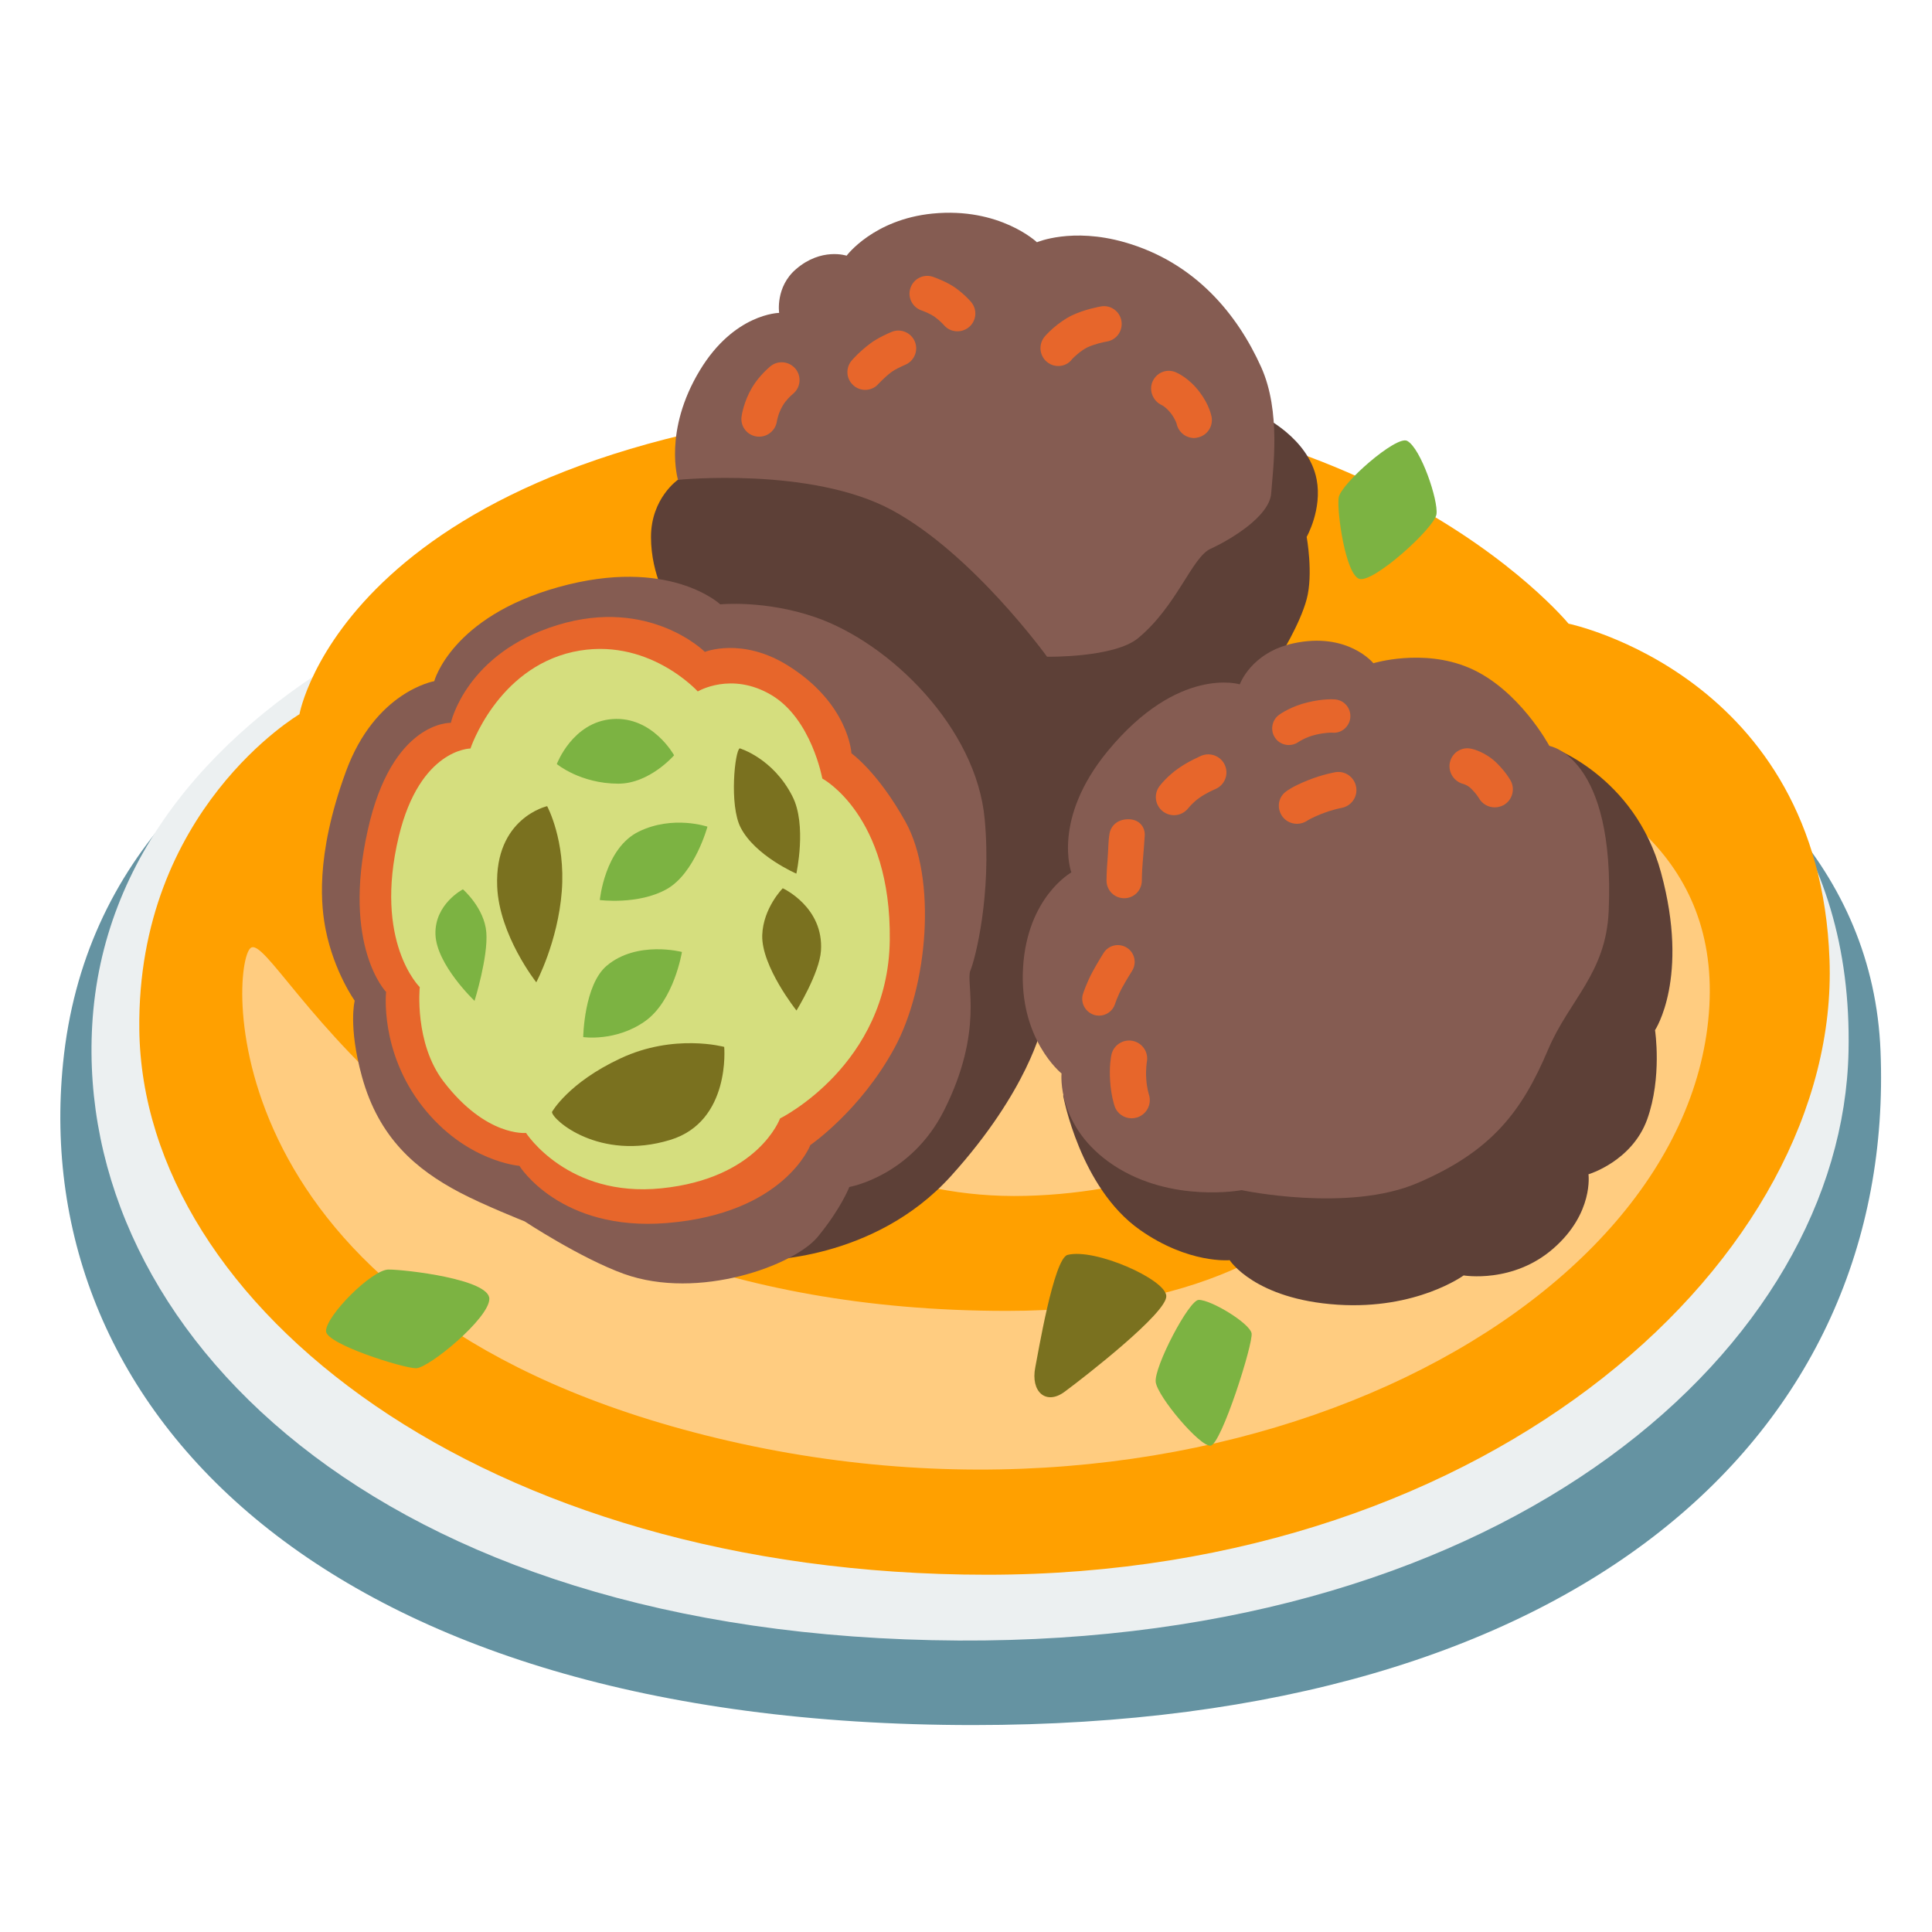
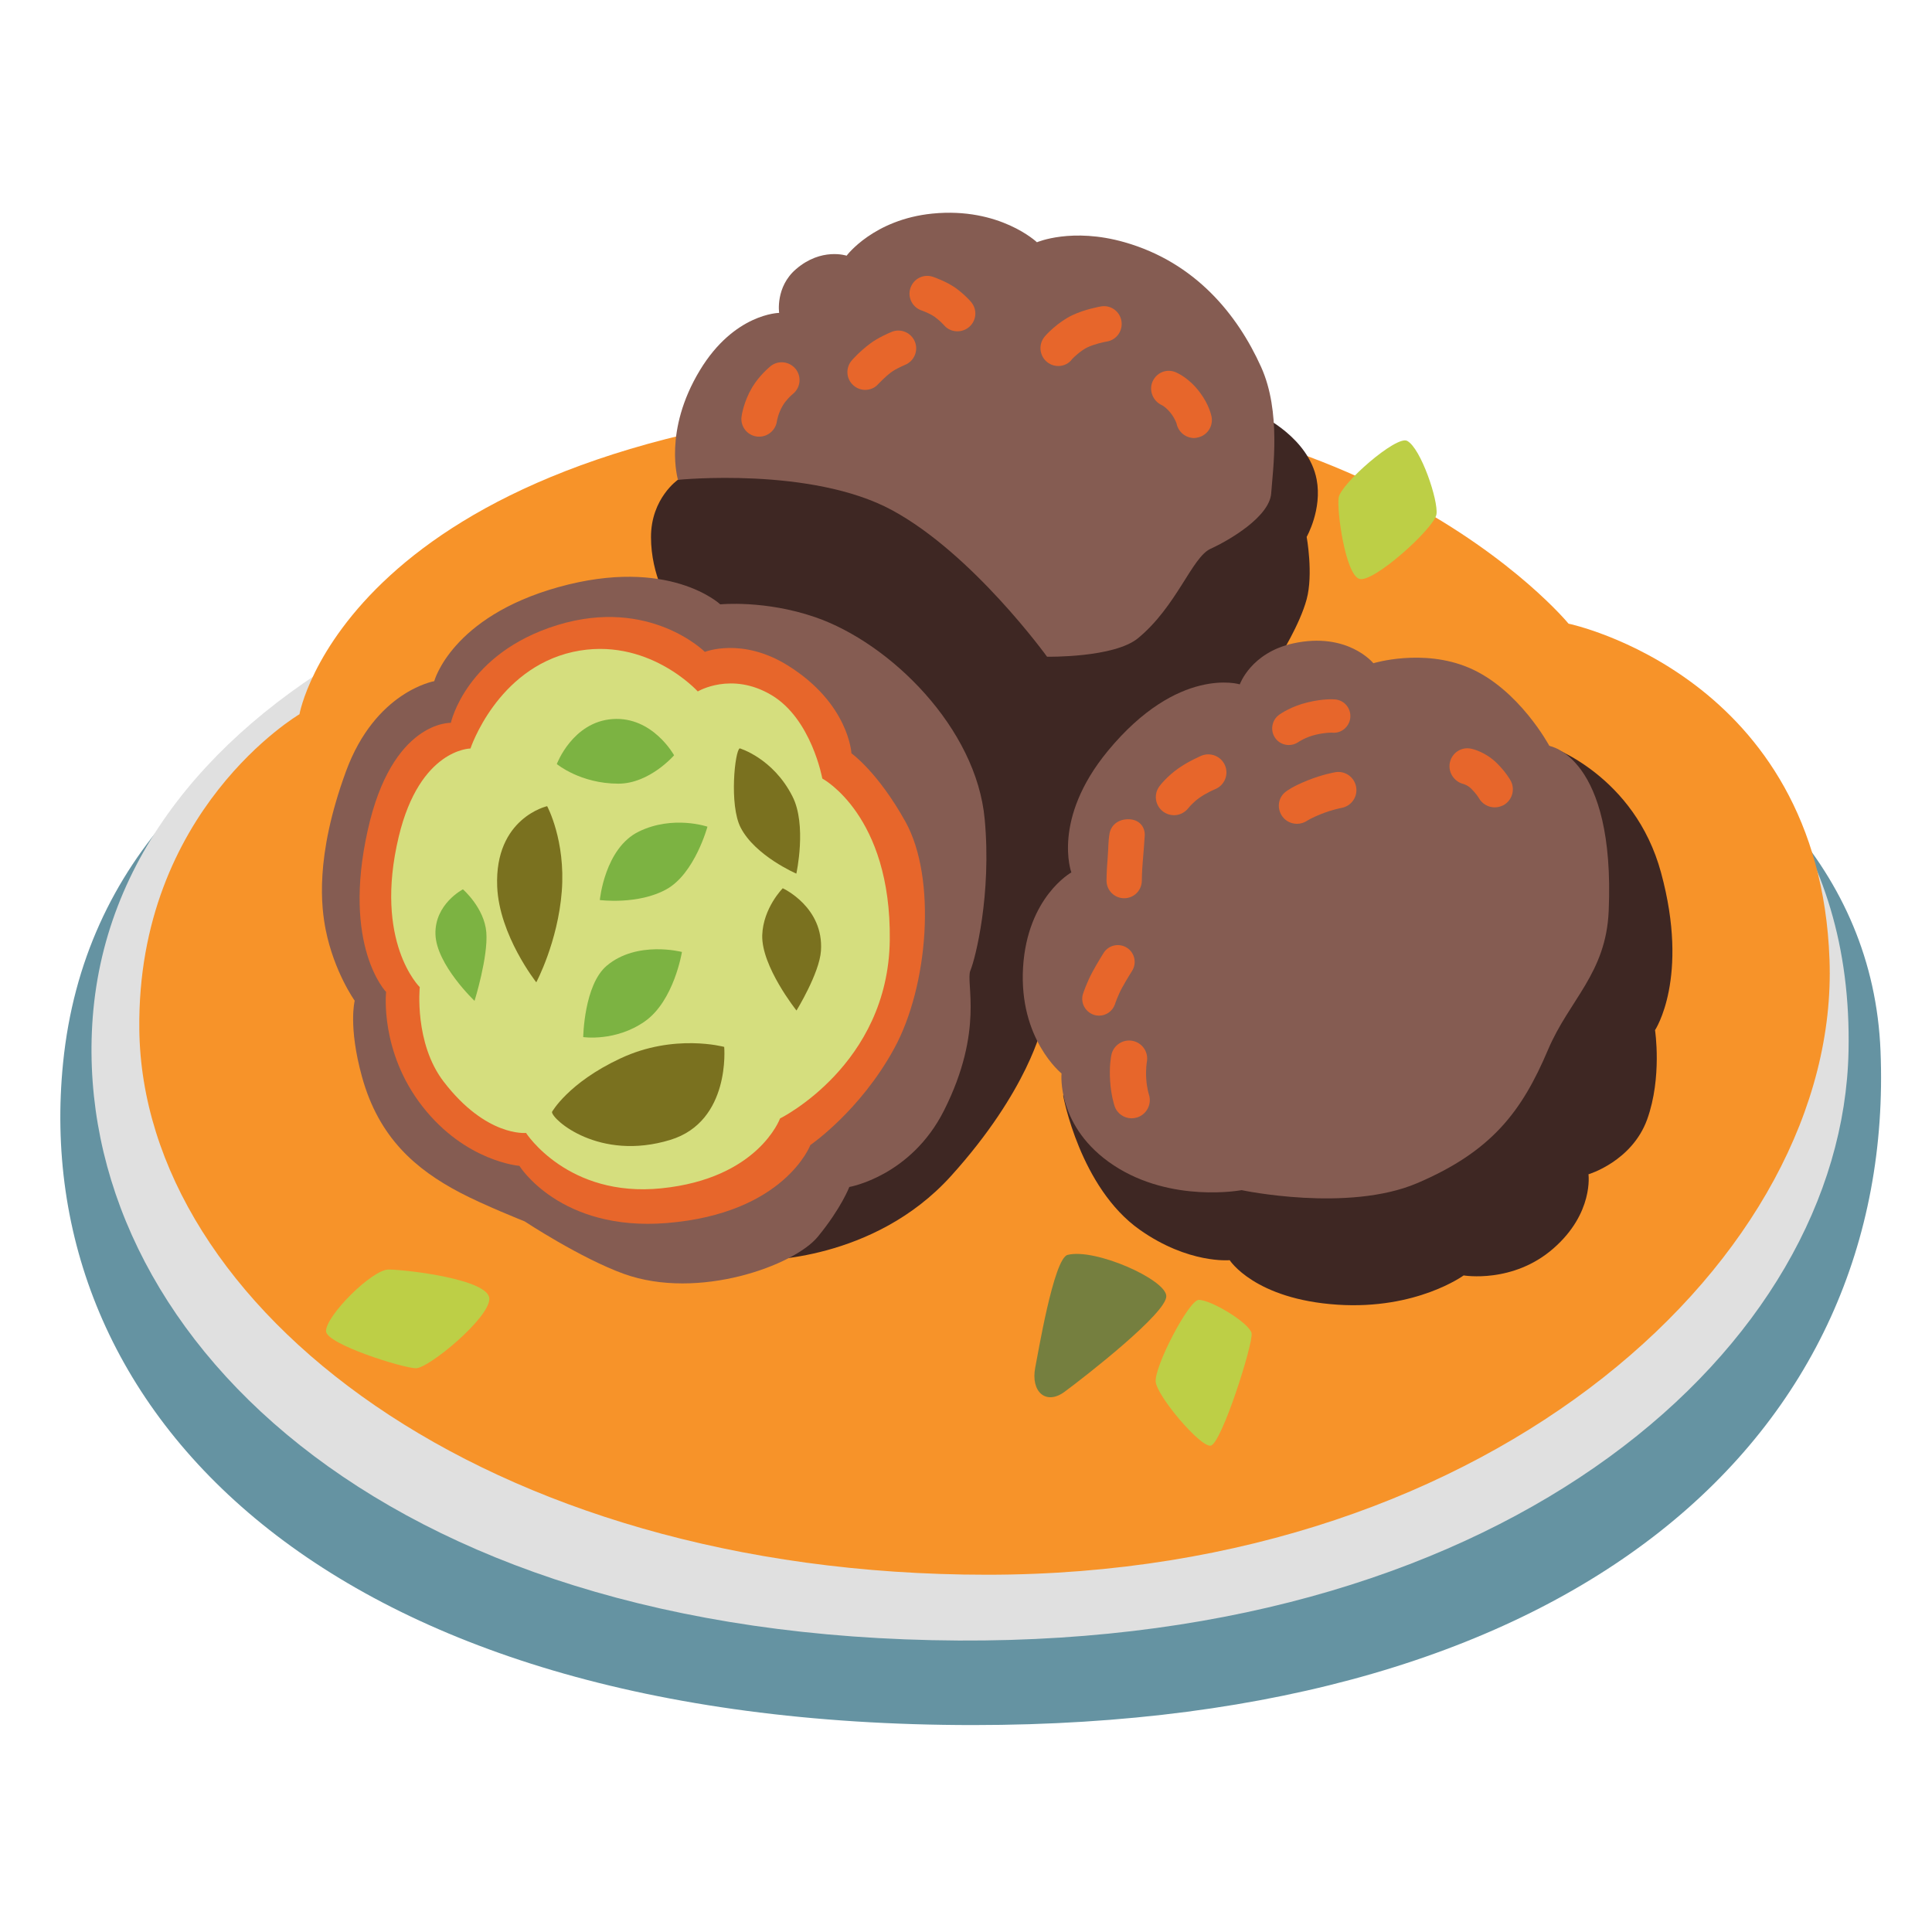
- <svg xmlns="http://www.w3.org/2000/svg" viewBox="0 0 128 128" version="1.1" xml:space="preserve" style="fill-rule:evenodd;clip-rule:evenodd;stroke-linejoin:round;stroke-miterlimit:2;">
-   <path d="M64.48,114.29C104.68,114.29 125.61,94.95 124.59,69.64C123.63,45.67 90,36.78 65.64,36.78C41.28,36.78 6.9,43.41 4.18,70.41C1.86,93.42 21.57,114.29 64.48,114.29Z" style="fill:rgb(101,147,162);fill-rule:nonzero;" />
-   <path d="M63.52,108.69C100.24,108.88 122.07,89.09 122.47,69.65C123.05,42 92.12,34.85 63.32,34.08C35.61,33.33 7.39,45.7 6.11,67.9C4.95,88 24.85,108.48 63.52,108.69Z" style="fill:rgb(236,240,241);fill-rule:nonzero;" />
-   <path d="M9.23,68.2C9.44,86.52 32,104.33 65.39,104.33C99.12,104.33 121.92,83.09 121.21,63.58C120.53,44.75 103.92,41.32 103.92,41.32C103.92,41.32 89.91,24.2 58.54,26.77C22.93,29.68 19.84,47.32 19.84,47.32C19.84,47.32 9.06,53.65 9.23,68.2Z" style="fill:rgb(255,160,0);fill-rule:nonzero;" />
-   <path d="M16.6,62.81C15.24,63.94 13.87,86.45 45.95,94.89C80.01,103.85 112.12,87.09 113.25,66.65C114.38,46.21 81.2,47.37 81.2,47.37C81.2,47.37 80.92,56.25 81.06,59.78C81.2,63.31 68.56,67.11 58.22,67.25C47.93,67.39 42.15,65.13 42.15,65.13C42.15,65.13 51.36,79.66 67.95,79.23C84.3,78.82 94.46,67.4 94.46,67.4C94.46,67.4 93.51,86.85 66.72,86.85C28.79,86.85 18.29,61.4 16.6,62.81Z" style="fill:rgb(255,204,128);fill-rule:nonzero;" />
-   <path d="M54.08,28.77L44.92,31.78C44.92,31.78 43.13,33.01 43.13,35.58C43.13,38.15 44.36,40.05 44.36,40.05L50.39,83.49C50.39,83.49 57.87,83.6 63.01,77.91C68.15,72.22 69.04,67.97 69.04,67.97L71.23,69.09L70.44,72.6C70.44,72.6 71.55,78.69 75.52,81.48C78.74,83.75 81.47,83.49 81.47,83.49C81.47,83.49 83.12,86.08 88.62,86.44C93.86,86.78 96.97,84.5 96.97,84.5C96.97,84.5 100.24,85.06 102.92,82.71C105.6,80.37 105.24,77.8 105.24,77.8C105.24,77.8 108.12,76.95 109.13,74.16C110.13,71.37 109.65,68.25 109.65,68.25C109.65,68.25 111.95,64.8 110.05,57.82C108.3,51.36 102.68,49.45 102.68,49.45L84.78,43.5C84.78,43.5 86.12,41.38 86.57,39.7C87.02,38.03 86.57,35.57 86.57,35.57C86.57,35.57 87.61,33.75 87.23,31.76C86.7,29 83.56,27.53 83.56,27.53L54.08,28.77Z" style="fill:rgb(93,64,55);fill-rule:nonzero;" />
-   <path d="M51.62,20.73C51.62,20.73 48.65,20.76 46.37,24.53C43.93,28.56 44.92,31.79 44.92,31.79C44.92,31.79 53.74,30.9 59.1,33.8C64.46,36.7 69.37,43.51 69.37,43.51C69.37,43.51 73.81,43.59 75.4,42.28C77.97,40.16 78.97,36.92 80.2,36.36C81.43,35.8 84.11,34.24 84.22,32.68C84.33,31.12 84.89,27.27 83.55,24.31C81.99,20.85 79.2,17.39 74.51,16.05C71.01,15.05 68.7,16.05 68.7,16.05C68.7,16.05 66.24,13.71 61.78,14.15C57.87,14.54 56.09,16.94 56.09,16.94C56.09,16.94 54.42,16.38 52.74,17.83C51.36,19.01 51.62,20.73 51.62,20.73Z" style="fill:rgb(133,92,82);fill-rule:nonzero;" />
-   <path d="M47.72,40.04C47.72,40.04 44.33,36.85 36.99,38.9C29.9,40.88 28.77,45.13 28.77,45.13C28.77,45.13 24.87,45.79 22.92,51.11C20.83,56.82 21.3,60.18 21.58,61.61C22.14,64.4 23.5,66.3 23.5,66.3C23.5,66.3 23.06,67.99 23.98,71.33C25.1,75.4 27.57,77.48 30.45,79C32.04,79.84 34.76,80.92 34.76,80.92C34.76,80.92 38.46,83.36 41.34,84.4C46.28,86.17 52.62,83.84 54.18,81.94C55.74,80.04 56.27,78.64 56.27,78.64C56.27,78.64 60.35,77.94 62.55,73.56C65.22,68.25 63.96,65.09 64.29,64.3C64.62,63.52 65.7,59.26 65.24,54.29C64.7,48.25 59,42.61 54.01,40.89C50.67,39.74 47.72,40.04 47.72,40.04Z" style="fill:rgb(133,92,82);fill-rule:nonzero;" />
-   <path d="M82.26,78.85C82.26,78.85 89.31,80.35 93.91,78.38C98.84,76.27 100.83,73.63 102.56,69.55C103.97,66.23 106.4,64.5 106.58,60.36C107.02,50.12 102.65,49.42 102.65,49.42C102.65,49.42 100.64,45.65 97.32,44.24C94.26,42.94 90.99,43.94 90.99,43.94C90.99,43.94 89.28,41.83 85.66,42.63C82.87,43.25 82.14,45.34 82.14,45.34C82.14,45.34 78.07,44.08 73.39,49.76C69.67,54.28 70.98,57.8 70.98,57.8C70.98,57.8 68.06,59.42 67.78,64.1C67.5,68.85 70.33,71.12 70.33,71.12C70.33,71.12 69.97,74.69 73.79,77.21C77.62,79.73 82.26,78.85 82.26,78.85Z" style="fill:rgb(133,92,82);fill-rule:nonzero;" />
-   <path d="M29.87,47.89C29.87,47.89 25.97,47.73 24.36,55.02C22.65,62.7 25.58,65.72 25.58,65.72C25.58,65.72 25.14,69.67 28,73.32C30.86,76.97 34.41,77.24 34.41,77.24C34.41,77.24 37.1,81.6 44.17,81.03C51.98,80.4 53.69,75.86 53.69,75.86C53.69,75.86 56.98,73.61 59.24,69.47C61.51,65.33 62.06,58.19 60,54.46C58.15,51.13 56.41,49.91 56.41,49.91C56.41,49.91 56.25,46.61 52.18,44.08C49.15,42.2 46.7,43.19 46.7,43.19C46.7,43.19 43.05,39.54 36.94,41.41C30.87,43.27 29.87,47.89 29.87,47.89Z" style="fill:rgb(231,102,43);fill-rule:nonzero;" />
-   <path d="M31.17,49.59C31.17,49.59 27.82,49.6 26.42,55.42C24.74,62.42 27.81,65.4 27.81,65.4C27.81,65.4 27.43,69.11 29.4,71.67C32.22,75.34 34.85,75.06 34.85,75.06C34.85,75.06 37.61,79.36 43.81,78.73C50.25,78.08 51.68,74.1 51.68,74.1C51.68,74.1 58.85,70.56 58.95,62.28C59.05,54 54.48,51.58 54.48,51.58C54.48,51.58 53.77,47.63 51.11,46.05C48.45,44.47 46.23,45.81 46.23,45.81C46.23,45.81 42.88,42.11 37.96,43.19C32.91,44.32 31.17,49.59 31.17,49.59Z" style="fill:rgb(213,222,126);fill-rule:nonzero;" />
-   <path d="M21.6,88.19C21.6,89.05 26.72,90.65 27.56,90.65C28.4,90.65 32.42,87.34 32.42,86.05C32.42,84.75 26.85,84.11 25.74,84.11C24.65,84.11 21.6,87.16 21.6,88.19Z" style="fill:rgb(124,179,66);fill-rule:nonzero;" />
-   <path d="M70.73,83.14C69.81,83.37 68.75,89.82 68.59,90.59C68.27,92.21 69.3,93.12 70.53,92.21C71.91,91.19 77.34,86.96 77.27,85.86C77.22,84.76 72.55,82.68 70.73,83.14Z" style="fill:rgb(122,113,31);fill-rule:nonzero;" />
-   <path d="M79.42,86.12C78.77,86.12 76.44,90.59 76.57,91.57C76.7,92.54 79.49,95.85 80.2,95.78C80.91,95.72 83.05,88.97 82.92,88.33C82.79,87.67 80.26,86.12 79.42,86.12Z" style="fill:rgb(124,179,66);fill-rule:nonzero;" />
-   <path d="M93.23,29.21C92.52,28.82 88.82,32.06 88.69,32.97C88.56,33.88 89.14,38.03 90.05,38.35C90.96,38.67 95.04,34.98 95.17,34.07C95.3,33.16 94.14,29.7 93.23,29.21Z" style="fill:rgb(124,179,66);fill-rule:nonzero;" />
-   <path d="M39.74,59.63C39.74,59.63 40.06,56.19 42.33,55.09C44.6,53.99 46.87,54.77 46.87,54.77C46.87,54.77 46.03,57.88 44.15,58.92C42.27,59.96 39.74,59.63 39.74,59.63Z" style="fill:rgb(124,179,66);fill-rule:nonzero;" />
-   <path d="M40.2,63.98C38.69,65.25 38.64,68.71 38.64,68.71C38.64,68.71 40.78,69.03 42.72,67.67C44.66,66.31 45.18,63.07 45.18,63.07C45.18,63.07 42.21,62.29 40.2,63.98Z" style="fill:rgb(124,179,66);fill-rule:nonzero;" />
-   <path d="M36.89,50.62C36.89,50.62 37.93,47.83 40.58,47.64C43.24,47.45 44.66,50.04 44.66,50.04C44.66,50.04 43.04,51.92 40.97,51.92C38.45,51.92 36.89,50.62 36.89,50.62Z" style="fill:rgb(124,179,66);fill-rule:nonzero;" />
-   <path d="M30.67,58.92C30.67,58.92 28.79,59.89 28.85,61.9C28.91,63.91 31.44,66.31 31.44,66.31C31.44,66.31 32.35,63.39 32.22,61.77C32.09,60.15 30.67,58.92 30.67,58.92Z" style="fill:rgb(124,179,66);fill-rule:nonzero;" />
-   <path d="M35.53,65.08C35.53,65.08 36.96,62.41 37.22,59.05C37.48,55.68 36.25,53.41 36.25,53.41C36.25,53.41 32.76,54.19 32.94,58.73C33.07,61.97 35.53,65.08 35.53,65.08Z" style="fill:rgb(122,113,31);fill-rule:nonzero;" />
-   <path d="M49.01,49.58C48.69,49.71 48.3,53.33 49.07,54.83C50.04,56.71 52.76,57.88 52.76,57.88C52.76,57.88 53.47,54.65 52.5,52.76C51.22,50.23 49.01,49.58 49.01,49.58Z" style="fill:rgb(122,113,31);fill-rule:nonzero;" />
-   <path d="M51.86,58.85C51.86,58.85 50.56,60.15 50.5,61.96C50.44,64.03 52.77,66.95 52.77,66.95C52.77,66.95 54.29,64.48 54.39,63C54.59,60.09 51.86,58.85 51.86,58.85Z" style="fill:rgb(122,113,31);fill-rule:nonzero;" />
-   <path d="M36.57,73.67C36.57,74.17 39.69,76.96 44.41,75.52C48.43,74.29 47.98,69.36 47.98,69.36C47.98,69.36 44.67,68.45 41.11,70.12C37.64,71.74 36.57,73.67 36.57,73.67Z" style="fill:rgb(122,113,31);fill-rule:nonzero;" />
-   <g>
-     <path d="M74.48,59.51C73.83,59.51 73.31,58.99 73.31,58.34C73.31,58.34 73.31,57.73 73.38,56.92C73.44,56.17 73.42,55.72 73.51,55.23C73.59,54.74 74.02,54.24 74.84,54.28C75.55,54.32 75.88,54.86 75.84,55.38C75.8,55.9 75.78,56.34 75.71,57.1C75.65,57.79 75.65,58.31 75.65,58.33C75.65,58.99 75.13,59.51 74.48,59.51Z" style="fill:rgb(231,102,43);fill-rule:nonzero;" />
+ <svg xmlns="http://www.w3.org/2000/svg" width="100%" height="100%" viewBox="0 0 128 128" version="1.1" xml:space="preserve" style="fill-rule:evenodd;clip-rule:evenodd;stroke-linejoin:round;stroke-miterlimit:2;" id="svg34">
+   <defs id="defs34" />
+   <path d="M64.48,114.29C104.68,114.29 125.61,94.95 124.59,69.64C123.63,45.67 90,36.78 65.64,36.78C41.28,36.78 6.9,43.41 4.18,70.41C1.86,93.42 21.57,114.29 64.48,114.29Z" style="fill:rgb(101,147,162);fill-rule:nonzero;" id="path1" />
+   <path d="M63.52,108.69C100.24,108.88 122.07,89.09 122.47,69.65C123.05,42 92.12,34.85 63.32,34.08C35.61,33.33 7.39,45.7 6.11,67.9C4.95,88 24.85,108.48 63.52,108.69Z" style="fill:#e0e0e0;fill-rule:nonzero" id="path2" />
+   <path d="M9.23,68.2C9.44,86.52 32,104.33 65.39,104.33C99.12,104.33 121.92,83.09 121.21,63.58C120.53,44.75 103.92,41.32 103.92,41.32C103.92,41.32 89.91,24.2 58.54,26.77C22.93,29.68 19.84,47.32 19.84,47.32C19.84,47.32 9.06,53.65 9.23,68.2Z" style="fill:#f79329;fill-rule:nonzero" id="path3" />
+   <path d="M54.08,28.77L44.92,31.78C44.92,31.78 43.13,33.01 43.13,35.58C43.13,38.15 44.36,40.05 44.36,40.05L50.39,83.49C50.39,83.49 57.87,83.6 63.01,77.91C68.15,72.22 69.04,67.97 69.04,67.97L71.23,69.09L70.44,72.6C70.44,72.6 71.55,78.69 75.52,81.48C78.74,83.75 81.47,83.49 81.47,83.49C81.47,83.49 83.12,86.08 88.62,86.44C93.86,86.78 96.97,84.5 96.97,84.5C96.97,84.5 100.24,85.06 102.92,82.71C105.6,80.37 105.24,77.8 105.24,77.8C105.24,77.8 108.12,76.95 109.13,74.16C110.13,71.37 109.65,68.25 109.65,68.25C109.65,68.25 111.95,64.8 110.05,57.82C108.3,51.36 102.68,49.45 102.68,49.45L84.78,43.5C84.78,43.5 86.12,41.38 86.57,39.7C87.02,38.03 86.57,35.57 86.57,35.57C86.57,35.57 87.61,33.75 87.23,31.76C86.7,29 83.56,27.53 83.56,27.53L54.08,28.77Z" style="fill:#3e2723;fill-rule:nonzero;fill-opacity:1" id="path5" />
+   <path d="M51.62,20.73C51.62,20.73 48.65,20.76 46.37,24.53C43.93,28.56 44.92,31.79 44.92,31.79C44.92,31.79 53.74,30.9 59.1,33.8C64.46,36.7 69.37,43.51 69.37,43.51C69.37,43.51 73.81,43.59 75.4,42.28C77.97,40.16 78.97,36.92 80.2,36.36C81.43,35.8 84.11,34.24 84.22,32.68C84.33,31.12 84.89,27.27 83.55,24.31C81.99,20.85 79.2,17.39 74.51,16.05C71.01,15.05 68.7,16.05 68.7,16.05C68.7,16.05 66.24,13.71 61.78,14.15C57.87,14.54 56.09,16.94 56.09,16.94C56.09,16.94 54.42,16.38 52.74,17.83C51.36,19.01 51.62,20.73 51.62,20.73Z" style="fill:rgb(133,92,82);fill-rule:nonzero;" id="path6" />
+   <path d="M47.72,40.04C47.72,40.04 44.33,36.85 36.99,38.9C29.9,40.88 28.77,45.13 28.77,45.13C28.77,45.13 24.87,45.79 22.92,51.11C20.83,56.82 21.3,60.18 21.58,61.61C22.14,64.4 23.5,66.3 23.5,66.3C23.5,66.3 23.06,67.99 23.98,71.33C25.1,75.4 27.57,77.48 30.45,79C32.04,79.84 34.76,80.92 34.76,80.92C34.76,80.92 38.46,83.36 41.34,84.4C46.28,86.17 52.62,83.84 54.18,81.94C55.74,80.04 56.27,78.64 56.27,78.64C56.27,78.64 60.35,77.94 62.55,73.56C65.22,68.25 63.96,65.09 64.29,64.3C64.62,63.52 65.7,59.26 65.24,54.29C64.7,48.25 59,42.61 54.01,40.89C50.67,39.74 47.72,40.04 47.72,40.04Z" style="fill:rgb(133,92,82);fill-rule:nonzero;" id="path7" />
+   <path d="M82.26,78.85C82.26,78.85 89.31,80.35 93.91,78.38C98.84,76.27 100.83,73.63 102.56,69.55C103.97,66.23 106.4,64.5 106.58,60.36C107.02,50.12 102.65,49.42 102.65,49.42C102.65,49.42 100.64,45.65 97.32,44.24C94.26,42.94 90.99,43.94 90.99,43.94C90.99,43.94 89.28,41.83 85.66,42.63C82.87,43.25 82.14,45.34 82.14,45.34C82.14,45.34 78.07,44.08 73.39,49.76C69.67,54.28 70.98,57.8 70.98,57.8C70.98,57.8 68.06,59.42 67.78,64.1C67.5,68.85 70.33,71.12 70.33,71.12C70.33,71.12 69.97,74.69 73.79,77.21C77.62,79.73 82.26,78.85 82.26,78.85Z" style="fill:rgb(133,92,82);fill-rule:nonzero;" id="path8" />
+   <path d="M29.87,47.89C29.87,47.89 25.97,47.73 24.36,55.02C22.65,62.7 25.58,65.72 25.58,65.72C25.58,65.72 25.14,69.67 28,73.32C30.86,76.97 34.41,77.24 34.41,77.24C34.41,77.24 37.1,81.6 44.17,81.03C51.98,80.4 53.69,75.86 53.69,75.86C53.69,75.86 56.98,73.61 59.24,69.47C61.51,65.33 62.06,58.19 60,54.46C58.15,51.13 56.41,49.91 56.41,49.91C56.41,49.91 56.25,46.61 52.18,44.08C49.15,42.2 46.7,43.19 46.7,43.19C46.7,43.19 43.05,39.54 36.94,41.41C30.87,43.27 29.87,47.89 29.87,47.89Z" style="fill:rgb(231,102,43);fill-rule:nonzero;" id="path9" />
+   <path d="M31.17,49.59C31.17,49.59 27.82,49.6 26.42,55.42C24.74,62.42 27.81,65.4 27.81,65.4C27.81,65.4 27.43,69.11 29.4,71.67C32.22,75.34 34.85,75.06 34.85,75.06C34.85,75.06 37.61,79.36 43.81,78.73C50.25,78.08 51.68,74.1 51.68,74.1C51.68,74.1 58.85,70.56 58.95,62.28C59.05,54 54.48,51.58 54.48,51.58C54.48,51.58 53.77,47.63 51.11,46.05C48.45,44.47 46.23,45.81 46.23,45.81C46.23,45.81 42.88,42.11 37.96,43.19C32.91,44.32 31.17,49.59 31.17,49.59Z" style="fill:rgb(213,222,126);fill-rule:nonzero;" id="path10" />
+   <path d="M21.6,88.19C21.6,89.05 26.72,90.65 27.56,90.65C28.4,90.65 32.42,87.34 32.42,86.05C32.42,84.75 26.85,84.11 25.74,84.11C24.65,84.11 21.6,87.16 21.6,88.19Z" style="fill:#bdcf46;fill-rule:nonzero" id="path11" />
+   <path d="M70.73,83.14C69.81,83.37 68.75,89.82 68.59,90.59C68.27,92.21 69.3,93.12 70.53,92.21C71.91,91.19 77.34,86.96 77.27,85.86C77.22,84.76 72.55,82.68 70.73,83.14Z" style="fill:#757f3f;fill-rule:nonzero" id="path12" />
+   <path d="M79.42,86.12C78.77,86.12 76.44,90.59 76.57,91.57C76.7,92.54 79.49,95.85 80.2,95.78C80.91,95.72 83.05,88.97 82.92,88.33C82.79,87.67 80.26,86.12 79.42,86.12Z" style="fill:#bdcf46;fill-rule:nonzero" id="path13" />
+   <path d="M93.23,29.21C92.52,28.82 88.82,32.06 88.69,32.97C88.56,33.88 89.14,38.03 90.05,38.35C90.96,38.67 95.04,34.98 95.17,34.07C95.3,33.16 94.14,29.7 93.23,29.21Z" style="fill:#bdcf46;fill-rule:nonzero" id="path14" />
+   <path d="M39.74,59.63C39.74,59.63 40.06,56.19 42.33,55.09C44.6,53.99 46.87,54.77 46.87,54.77C46.87,54.77 46.03,57.88 44.15,58.92C42.27,59.96 39.74,59.63 39.74,59.63Z" style="fill:rgb(124,179,66);fill-rule:nonzero;" id="path15" />
+   <path d="M40.2,63.98C38.69,65.25 38.64,68.71 38.64,68.71C38.64,68.71 40.78,69.03 42.72,67.67C44.66,66.31 45.18,63.07 45.18,63.07C45.18,63.07 42.21,62.29 40.2,63.98Z" style="fill:rgb(124,179,66);fill-rule:nonzero;" id="path16" />
+   <path d="M36.89,50.62C36.89,50.62 37.93,47.83 40.58,47.64C43.24,47.45 44.66,50.04 44.66,50.04C44.66,50.04 43.04,51.92 40.97,51.92C38.45,51.92 36.89,50.62 36.89,50.62Z" style="fill:rgb(124,179,66);fill-rule:nonzero;" id="path17" />
+   <path d="M30.67,58.92C30.67,58.92 28.79,59.89 28.85,61.9C28.91,63.91 31.44,66.31 31.44,66.31C31.44,66.31 32.35,63.39 32.22,61.77C32.09,60.15 30.67,58.92 30.67,58.92Z" style="fill:rgb(124,179,66);fill-rule:nonzero;" id="path18" />
+   <path d="M35.53,65.08C35.53,65.08 36.96,62.41 37.22,59.05C37.48,55.68 36.25,53.41 36.25,53.41C36.25,53.41 32.76,54.19 32.94,58.73C33.07,61.97 35.53,65.08 35.53,65.08Z" style="fill:rgb(122,113,31);fill-rule:nonzero;" id="path19" />
+   <path d="M49.01,49.58C48.69,49.71 48.3,53.33 49.07,54.83C50.04,56.71 52.76,57.88 52.76,57.88C52.76,57.88 53.47,54.65 52.5,52.76C51.22,50.23 49.01,49.58 49.01,49.58Z" style="fill:rgb(122,113,31);fill-rule:nonzero;" id="path20" />
+   <path d="M51.86,58.85C51.86,58.85 50.56,60.15 50.5,61.96C50.44,64.03 52.77,66.95 52.77,66.95C52.77,66.95 54.29,64.48 54.39,63C54.59,60.09 51.86,58.85 51.86,58.85Z" style="fill:rgb(122,113,31);fill-rule:nonzero;" id="path21" />
+   <path d="M36.57,73.67C36.57,74.17 39.69,76.96 44.41,75.52C48.43,74.29 47.98,69.36 47.98,69.36C47.98,69.36 44.67,68.45 41.11,70.12C37.64,71.74 36.57,73.67 36.57,73.67Z" style="fill:rgb(122,113,31);fill-rule:nonzero;" id="path22" />
+   <g id="g23">
+     <path d="M74.48,59.51C73.83,59.51 73.31,58.99 73.31,58.34C73.31,58.34 73.31,57.73 73.38,56.92C73.44,56.17 73.42,55.72 73.51,55.23C73.59,54.74 74.02,54.24 74.84,54.28C75.55,54.32 75.88,54.86 75.84,55.38C75.8,55.9 75.78,56.34 75.71,57.1C75.65,57.79 75.65,58.31 75.65,58.33C75.65,58.99 75.13,59.51 74.48,59.51Z" style="fill:rgb(231,102,43);fill-rule:nonzero;" id="path23" />
  </g>
-   <g>
-     <path d="M77.78,54.01C77.53,54.01 77.28,53.93 77.06,53.77C76.53,53.37 76.42,52.63 76.81,52.1C76.86,52.03 77.32,51.43 78.08,50.9C78.75,50.43 79.51,50.11 79.59,50.07C80.2,49.82 80.9,50.1 81.16,50.71C81.42,51.32 81.13,52.02 80.52,52.28C80.51,52.28 79.92,52.53 79.46,52.86C79.02,53.17 78.74,53.53 78.74,53.53C78.5,53.84 78.14,54.01 77.78,54.01Z" style="fill:rgb(231,102,43);fill-rule:nonzero;" />
+   <g id="g24">
+     <path d="M77.78,54.01C77.53,54.01 77.28,53.93 77.06,53.77C76.53,53.37 76.42,52.63 76.81,52.1C76.86,52.03 77.32,51.43 78.08,50.9C78.75,50.43 79.51,50.11 79.59,50.07C80.2,49.82 80.9,50.1 81.16,50.71C81.42,51.32 81.13,52.02 80.52,52.28C80.51,52.28 79.92,52.53 79.46,52.86C79.02,53.17 78.74,53.53 78.74,53.53C78.5,53.84 78.14,54.01 77.78,54.01Z" style="fill:rgb(231,102,43);fill-rule:nonzero;" id="path24" />
  </g>
-   <g>
-     <path d="M85.39,49.36C85.04,49.36 84.7,49.2 84.49,48.9C84.14,48.41 84.25,47.72 84.74,47.36C84.82,47.3 85.55,46.79 86.65,46.53C87.69,46.28 88.35,46.33 88.47,46.34C89.08,46.4 89.52,46.94 89.46,47.55C89.4,48.16 88.85,48.61 88.25,48.54C88.24,48.54 87.83,48.52 87.16,48.68C86.49,48.84 86.04,49.15 86.04,49.15C85.83,49.3 85.61,49.36 85.39,49.36Z" style="fill:rgb(231,102,43);fill-rule:nonzero;" />
+   <g id="g25">
+     <path d="M85.39,49.36C85.04,49.36 84.7,49.2 84.49,48.9C84.14,48.41 84.25,47.72 84.74,47.36C84.82,47.3 85.55,46.79 86.65,46.53C87.69,46.28 88.35,46.33 88.47,46.34C89.08,46.4 89.52,46.94 89.46,47.55C89.4,48.16 88.85,48.61 88.25,48.54C88.24,48.54 87.83,48.52 87.16,48.68C86.49,48.84 86.04,49.15 86.04,49.15C85.83,49.3 85.61,49.36 85.39,49.36Z" style="fill:rgb(231,102,43);fill-rule:nonzero;" id="path25" />
  </g>
-   <g>
-     <path d="M85.93,54.58C85.57,54.58 85.21,54.42 84.98,54.12C84.59,53.61 84.65,52.89 85.15,52.48C85.27,52.38 85.67,52.09 86.64,51.7C87.61,51.31 88.38,51.18 88.47,51.16C89.12,51.05 89.74,51.49 89.85,52.15C89.96,52.8 89.52,53.42 88.86,53.53C88.86,53.53 88.26,53.64 87.53,53.93C86.88,54.19 86.65,54.35 86.64,54.35C86.43,54.5 86.18,54.58 85.93,54.58Z" style="fill:rgb(231,102,43);fill-rule:nonzero;" />
+   <g id="g26">
+     <path d="M85.93,54.58C85.57,54.58 85.21,54.42 84.98,54.12C84.59,53.61 84.65,52.89 85.15,52.48C85.27,52.38 85.67,52.09 86.64,51.7C87.61,51.31 88.38,51.18 88.47,51.16C89.12,51.05 89.74,51.49 89.85,52.15C89.96,52.8 89.52,53.42 88.86,53.53C88.86,53.53 88.26,53.64 87.53,53.93C86.88,54.19 86.65,54.35 86.64,54.35C86.43,54.5 86.18,54.58 85.93,54.58Z" style="fill:rgb(231,102,43);fill-rule:nonzero;" id="path26" />
  </g>
-   <g>
-     <path d="M99.03,53.49C98.6,53.49 98.19,53.26 97.97,52.86C97.97,52.86 97.82,52.6 97.48,52.26C97.23,52.01 96.95,51.94 96.95,51.94C96.32,51.78 95.92,51.14 96.06,50.51C96.2,49.88 96.81,49.47 97.45,49.6C97.61,49.63 98.43,49.83 99.18,50.57C99.77,51.16 100.04,51.64 100.09,51.73C100.4,52.31 100.18,53.04 99.6,53.35C99.42,53.44 99.22,53.49 99.03,53.49Z" style="fill:rgb(231,102,43);fill-rule:nonzero;" />
+   <g id="g27">
+     <path d="M99.03,53.49C98.6,53.49 98.19,53.26 97.97,52.86C97.97,52.86 97.82,52.6 97.48,52.26C97.23,52.01 96.95,51.94 96.95,51.94C96.32,51.78 95.92,51.14 96.06,50.51C96.2,49.88 96.81,49.47 97.45,49.6C97.61,49.63 98.43,49.83 99.18,50.57C99.77,51.16 100.04,51.64 100.09,51.73C100.4,52.31 100.18,53.04 99.6,53.35C99.42,53.44 99.22,53.49 99.03,53.49Z" style="fill:rgb(231,102,43);fill-rule:nonzero;" id="path27" />
  </g>
-   <g>
-     <path d="M72.81,67.29C72.69,67.29 72.57,67.27 72.46,67.23C71.88,67.03 71.56,66.4 71.76,65.82C71.77,65.79 72.01,65.07 72.38,64.39C72.72,63.76 73.12,63.13 73.12,63.13C73.45,62.61 74.14,62.46 74.66,62.79C75.18,63.12 75.33,63.81 75,64.33C74.99,64.34 74.64,64.9 74.33,65.46C74.06,65.96 73.87,66.52 73.87,66.53C73.71,67 73.28,67.29 72.81,67.29Z" style="fill:rgb(231,102,43);fill-rule:nonzero;" />
+   <g id="g28">
+     <path d="M72.81,67.29C72.69,67.29 72.57,67.27 72.46,67.23C71.88,67.03 71.56,66.4 71.76,65.82C71.77,65.79 72.01,65.07 72.38,64.39C72.72,63.76 73.12,63.13 73.12,63.13C73.45,62.61 74.14,62.46 74.66,62.79C75.18,63.12 75.33,63.81 75,64.33C74.99,64.34 74.64,64.9 74.33,65.46C74.06,65.96 73.87,66.52 73.87,66.53C73.71,67 73.28,67.29 72.81,67.29Z" style="fill:rgb(231,102,43);fill-rule:nonzero;" id="path28" />
  </g>
-   <g>
-     <path d="M74.97,74.09C74.47,74.09 74,73.77 73.84,73.27C73.82,73.2 73.61,72.57 73.55,71.63C73.48,70.68 73.61,69.98 73.63,69.9C73.76,69.25 74.4,68.83 75.04,68.96C75.69,69.09 76.11,69.72 75.98,70.37C75.98,70.38 75.9,70.84 75.94,71.46C75.98,72.1 76.12,72.52 76.12,72.52C76.32,73.15 75.98,73.82 75.35,74.03C75.22,74.07 75.09,74.09 74.97,74.09Z" style="fill:rgb(231,102,43);fill-rule:nonzero;" />
+   <g id="g29">
+     <path d="M74.97,74.09C74.47,74.09 74,73.77 73.84,73.27C73.82,73.2 73.61,72.57 73.55,71.63C73.48,70.68 73.61,69.98 73.63,69.9C73.76,69.25 74.4,68.83 75.04,68.96C75.69,69.09 76.11,69.72 75.98,70.37C75.98,70.38 75.9,70.84 75.94,71.46C75.98,72.1 76.12,72.52 76.12,72.52C76.32,73.15 75.98,73.82 75.35,74.03C75.22,74.07 75.09,74.09 74.97,74.09Z" style="fill:rgb(231,102,43);fill-rule:nonzero;" id="path29" />
  </g>
-   <g>
-     <path d="M70.11,24.25C69.89,24.25 69.66,24.19 69.46,24.05C68.92,23.69 68.77,22.96 69.13,22.41C69.29,22.16 70.13,21.32 71.03,20.89C71.87,20.49 72.84,20.32 72.95,20.3C73.59,20.19 74.2,20.63 74.3,21.28C74.4,21.92 73.97,22.53 73.32,22.63C73.12,22.66 72.5,22.8 72.05,23.01C71.63,23.21 71.16,23.65 71.04,23.78C70.82,24.09 70.47,24.25 70.11,24.25Z" style="fill:rgb(231,102,43);fill-rule:nonzero;" />
+   <g id="g30">
+     <path d="M70.11,24.25C69.89,24.25 69.66,24.19 69.46,24.05C68.92,23.69 68.77,22.96 69.13,22.41C69.29,22.16 70.13,21.32 71.03,20.89C71.87,20.49 72.84,20.32 72.95,20.3C73.59,20.19 74.2,20.63 74.3,21.28C74.4,21.92 73.97,22.53 73.32,22.63C73.12,22.66 72.5,22.8 72.05,23.01C71.63,23.21 71.16,23.65 71.04,23.78C70.82,24.09 70.47,24.25 70.11,24.25Z" style="fill:rgb(231,102,43);fill-rule:nonzero;" id="path30" />
  </g>
-   <g>
-     <path d="M78.96,29.01C78.47,28.95 78.05,28.57 77.95,28.06C77.95,28.06 77.87,27.79 77.61,27.43C77.28,26.99 76.98,26.84 76.97,26.84C76.39,26.57 76.11,25.89 76.35,25.3C76.6,24.71 77.24,24.42 77.84,24.64C77.99,24.7 78.78,25.03 79.51,26.02C80.1,26.81 80.24,27.48 80.27,27.61C80.39,28.25 79.97,28.87 79.33,28.99C79.21,29.02 79.08,29.03 78.96,29.01Z" style="fill:rgb(231,102,43);fill-rule:nonzero;" />
+   <g id="g31">
+     <path d="M78.96,29.01C78.47,28.95 78.05,28.57 77.95,28.06C77.95,28.06 77.87,27.79 77.61,27.43C77.28,26.99 76.98,26.84 76.97,26.84C76.39,26.57 76.11,25.89 76.35,25.3C76.6,24.71 77.24,24.42 77.84,24.64C77.99,24.7 78.78,25.03 79.51,26.02C80.1,26.81 80.24,27.48 80.27,27.61C80.39,28.25 79.97,28.87 79.33,28.99C79.21,29.02 79.08,29.03 78.96,29.01Z" style="fill:rgb(231,102,43);fill-rule:nonzero;" id="path31" />
  </g>
-   <g>
-     <path d="M63.43,21.95C63.09,21.95 62.76,21.81 62.53,21.53C62.53,21.53 62.29,21.26 61.91,20.98C61.68,20.82 61.27,20.64 61.06,20.57C60.44,20.36 60.11,19.69 60.32,19.08C60.53,18.46 61.19,18.13 61.81,18.34C61.9,18.37 62.7,18.65 63.3,19.07C63.91,19.51 64.3,19.96 64.34,20.01C64.76,20.51 64.7,21.25 64.2,21.67C63.97,21.86 63.7,21.95 63.43,21.95Z" style="fill:rgb(231,102,43);fill-rule:nonzero;" />
+   <g id="g32">
+     <path d="M63.43,21.95C63.09,21.95 62.76,21.81 62.53,21.53C62.53,21.53 62.29,21.26 61.91,20.98C61.68,20.82 61.27,20.64 61.06,20.57C60.44,20.36 60.11,19.69 60.32,19.08C60.53,18.46 61.19,18.13 61.81,18.34C61.9,18.37 62.7,18.65 63.3,19.07C63.91,19.51 64.3,19.96 64.34,20.01C64.76,20.51 64.7,21.25 64.2,21.67C63.97,21.86 63.7,21.95 63.43,21.95Z" style="fill:rgb(231,102,43);fill-rule:nonzero;" id="path32" />
  </g>
-   <g>
-     <path d="M57.32,25.83C57.04,25.83 56.76,25.73 56.54,25.53C56.05,25.1 56.01,24.36 56.44,23.87C56.49,23.81 56.96,23.28 57.64,22.77C58.15,22.38 58.92,22.05 59.07,21.99C59.67,21.74 60.36,22.03 60.61,22.63C60.86,23.23 60.57,23.92 59.97,24.17C59.71,24.28 59.27,24.49 59.06,24.65C58.57,25.02 58.21,25.43 58.2,25.43C57.97,25.7 57.65,25.83 57.32,25.83Z" style="fill:rgb(231,102,43);fill-rule:nonzero;" />
+   <g id="g33">
+     <path d="M57.32,25.83C57.04,25.83 56.76,25.73 56.54,25.53C56.05,25.1 56.01,24.36 56.44,23.87C56.49,23.81 56.96,23.28 57.64,22.77C58.15,22.38 58.92,22.05 59.07,21.99C59.67,21.74 60.36,22.03 60.61,22.63C60.86,23.23 60.57,23.92 59.97,24.17C59.71,24.28 59.27,24.49 59.06,24.65C58.57,25.02 58.21,25.43 58.2,25.43C57.97,25.7 57.65,25.83 57.32,25.83Z" style="fill:rgb(231,102,43);fill-rule:nonzero;" id="path33" />
  </g>
-   <g>
-     <path d="M50.3,28.93C50.24,28.93 50.19,28.93 50.13,28.92C49.49,28.83 49.04,28.24 49.13,27.6C49.14,27.5 49.28,26.6 49.83,25.67C50.3,24.88 50.97,24.33 51.05,24.26C51.56,23.85 52.3,23.94 52.71,24.44C53.12,24.95 53.04,25.69 52.53,26.1C52.42,26.19 52.07,26.51 51.86,26.87C51.55,27.39 51.47,27.91 51.47,27.92C51.38,28.5 50.88,28.93 50.3,28.93Z" style="fill:rgb(231,102,43);fill-rule:nonzero;" />
+   <g id="g34">
+     <path d="M50.3,28.93C50.24,28.93 50.19,28.93 50.13,28.92C49.49,28.83 49.04,28.24 49.13,27.6C49.14,27.5 49.28,26.6 49.83,25.67C50.3,24.88 50.97,24.33 51.05,24.26C51.56,23.85 52.3,23.94 52.71,24.44C53.12,24.95 53.04,25.69 52.53,26.1C52.42,26.19 52.07,26.51 51.86,26.87C51.55,27.39 51.47,27.91 51.47,27.92C51.38,28.5 50.88,28.93 50.3,28.93Z" style="fill:rgb(231,102,43);fill-rule:nonzero;" id="path34" />
  </g>
</svg>
